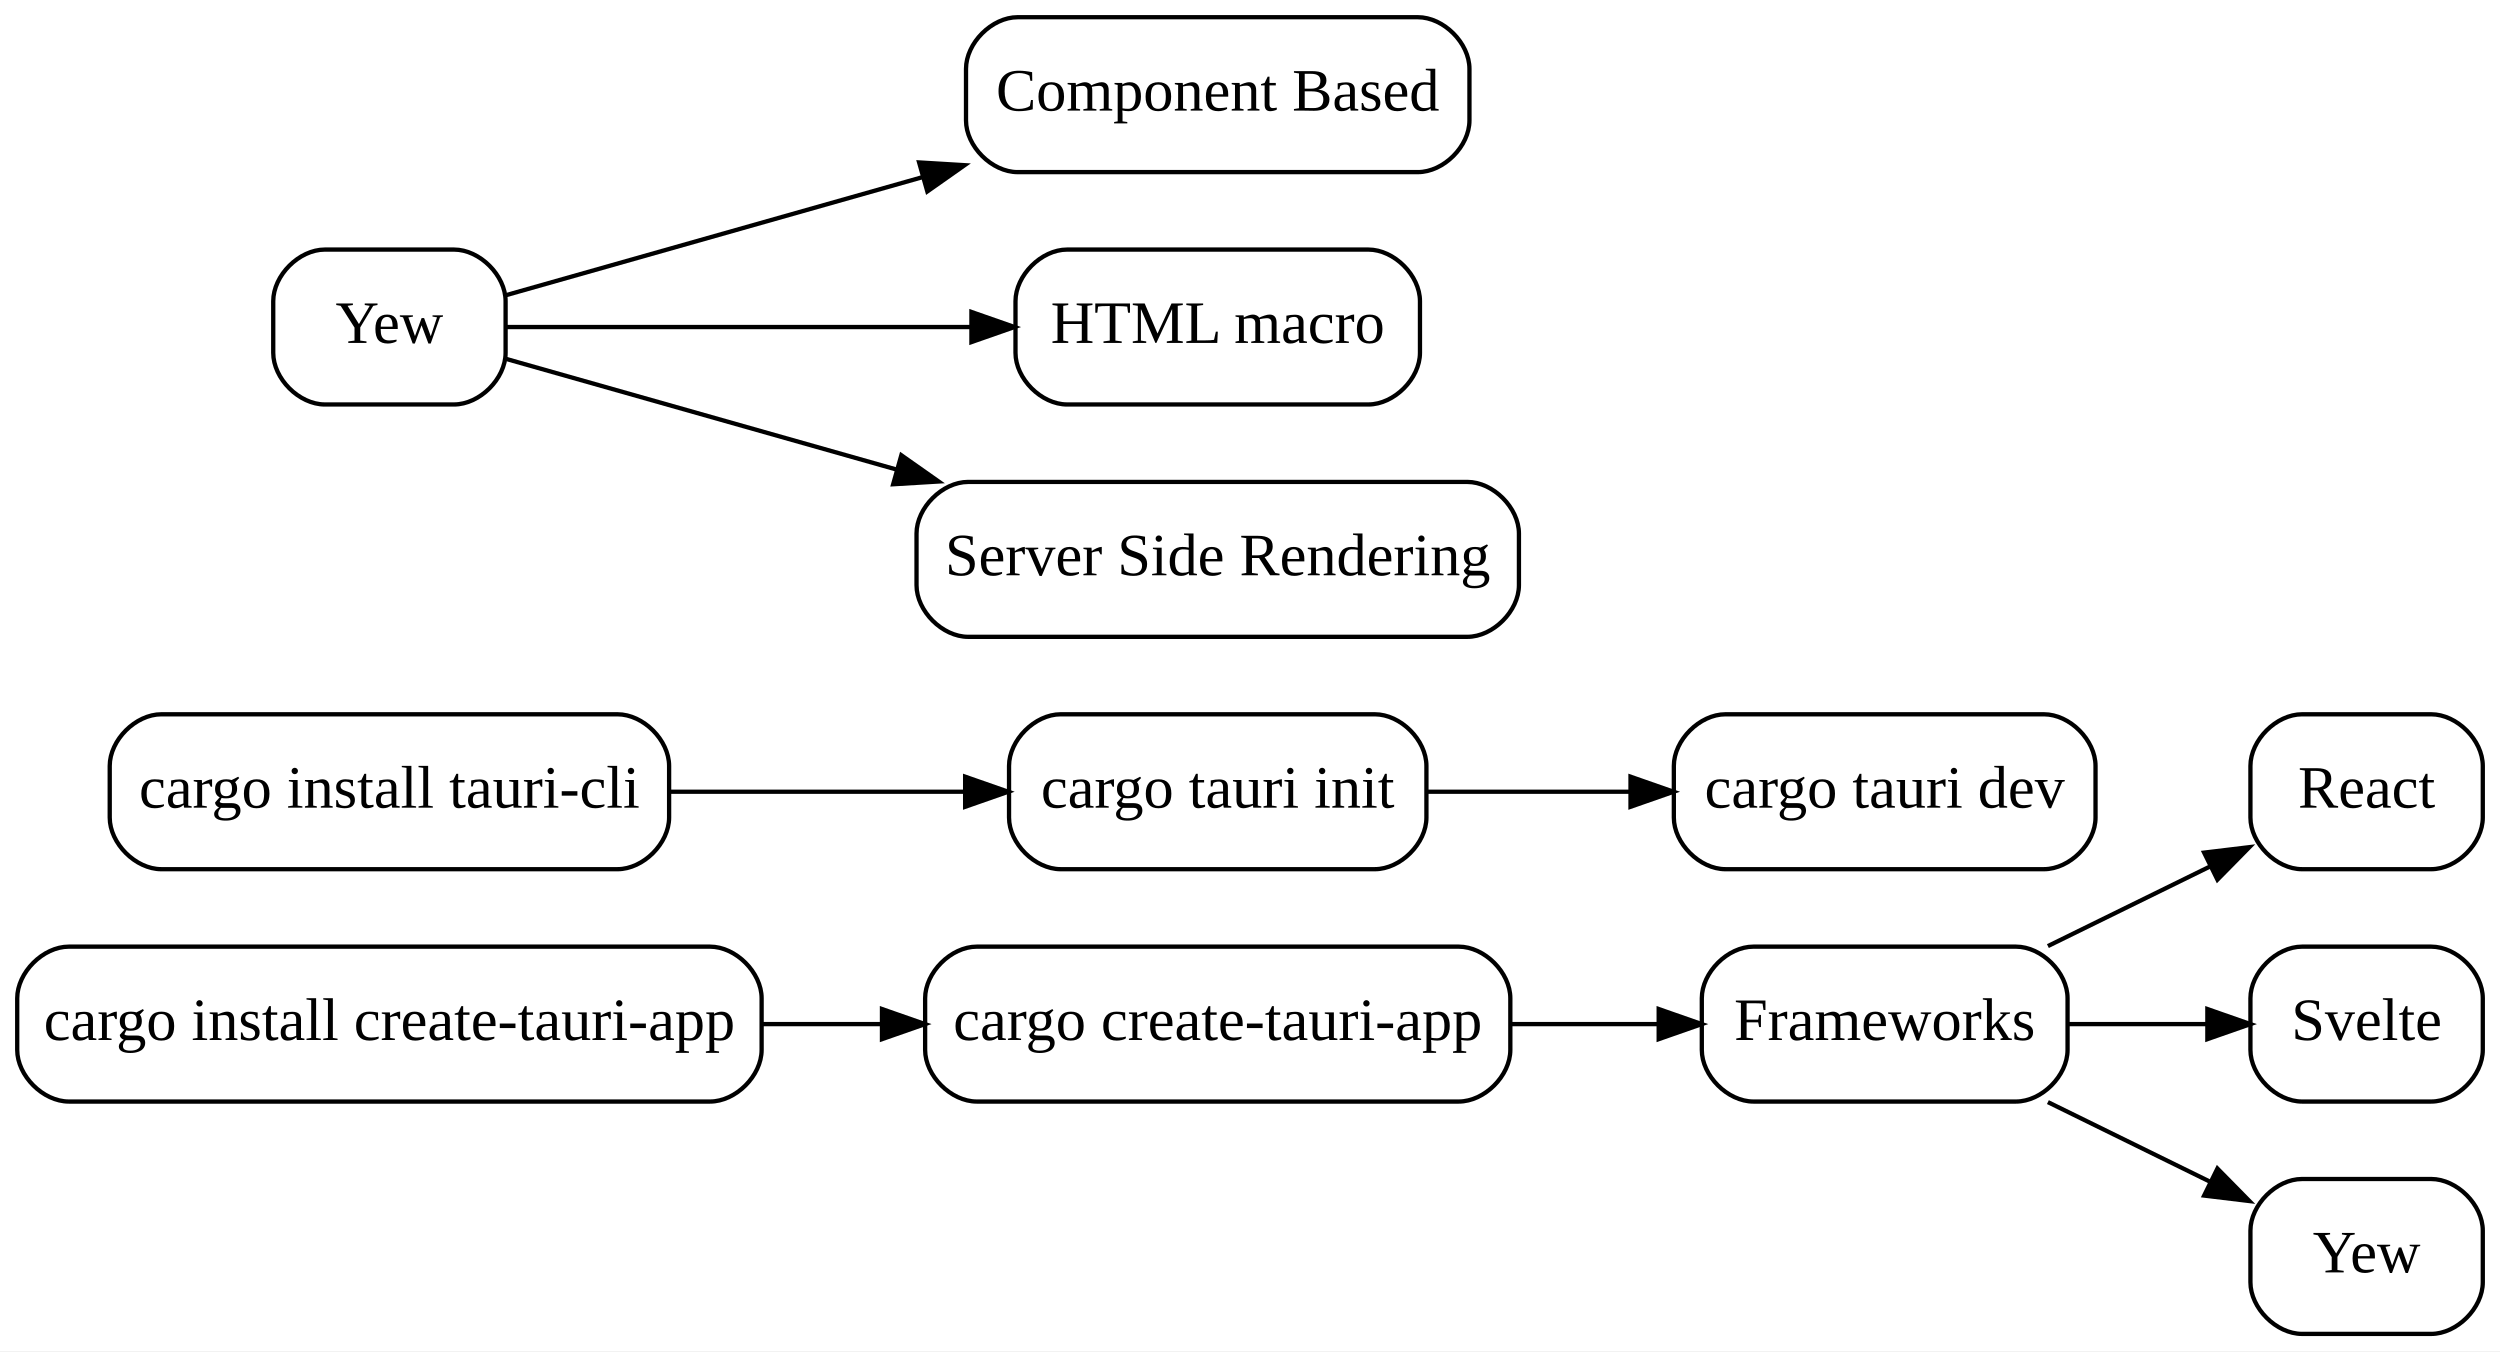
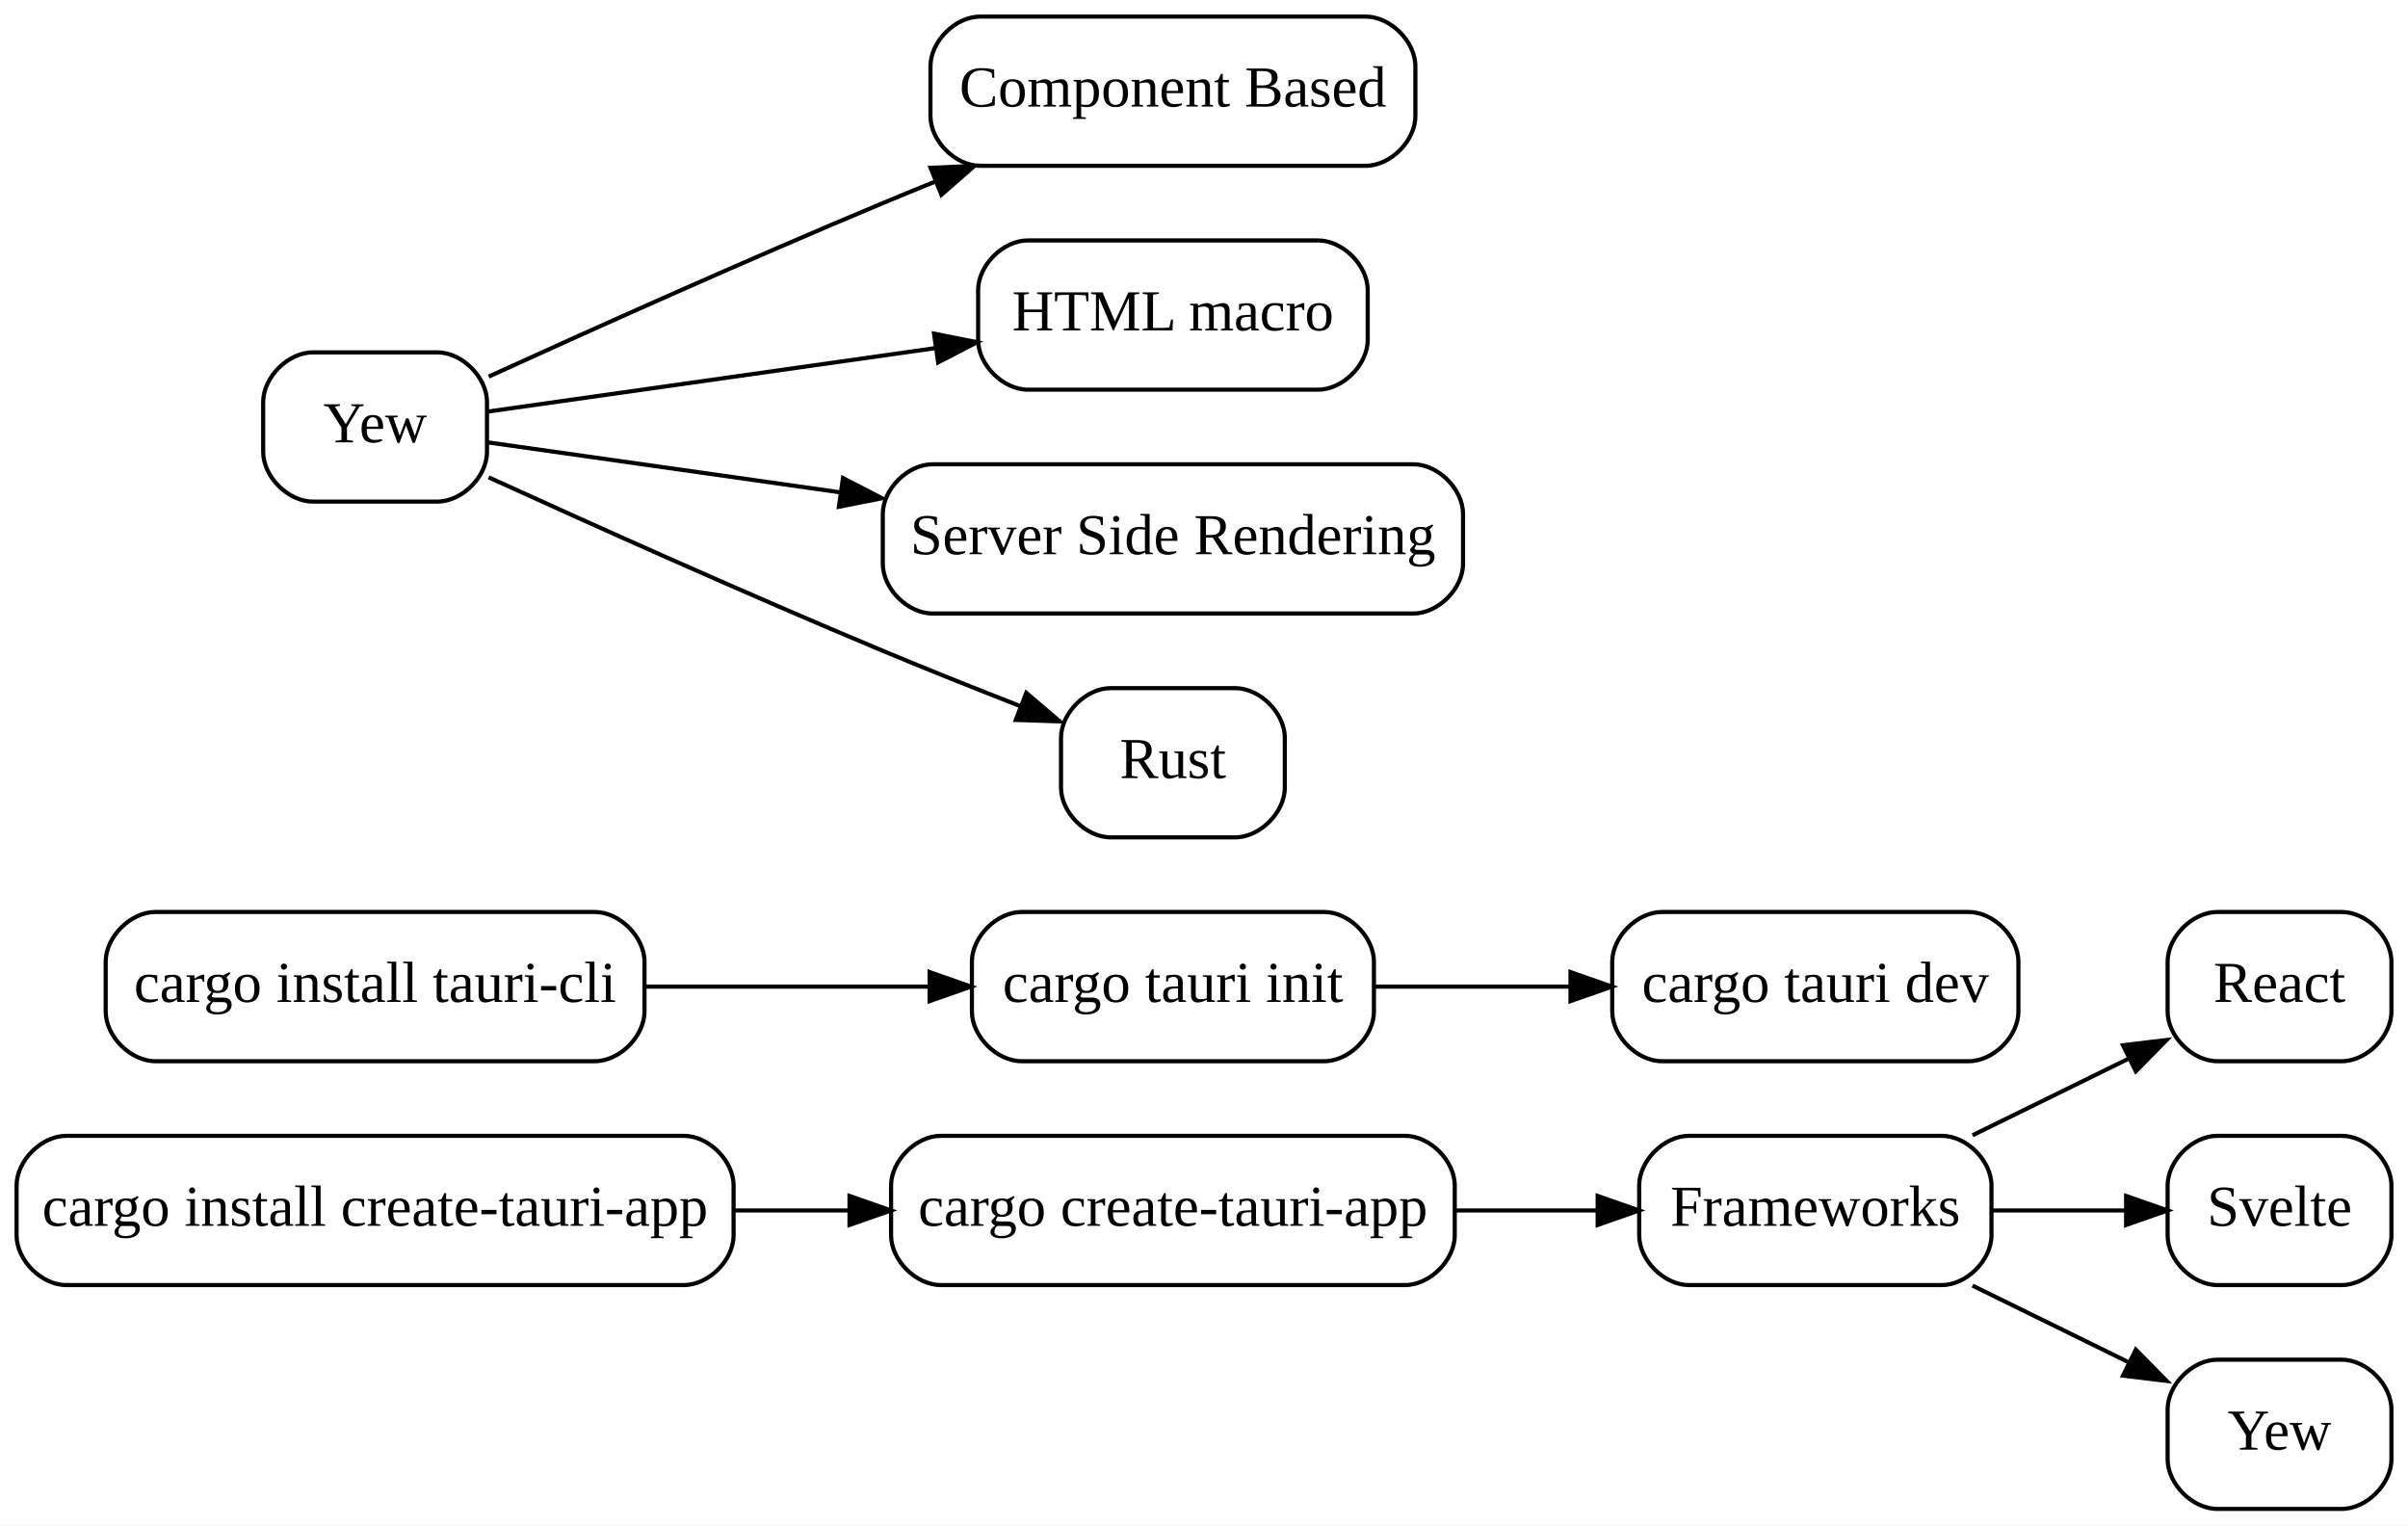
- <svg xmlns="http://www.w3.org/2000/svg" width="581pt" height="314pt" viewBox="0.00 0.00 581.00 314.00">
-   <g id="graph0" class="graph" transform="scale(1 1) rotate(0) translate(4 310)">
-     <polygon fill="white" stroke="transparent" points="-4,4 -4,-310 577,-310 577,4 -4,4" />
+ <svg xmlns="http://www.w3.org/2000/svg" width="581pt" height="368pt" viewBox="0.00 0.00 581.00 368.00">
+   <g id="graph0" class="graph" transform="scale(1 1) rotate(0) translate(4 364)">
+     <polygon fill="white" stroke="transparent" points="-4,4 -4,-364 577,-364 577,4 -4,4" />
    <g id="node1" class="node">
      <path fill="none" stroke="black" d="M161,-90C161,-90 12,-90 12,-90 6,-90 0,-84 0,-78 0,-78 0,-66 0,-66 0,-60 6,-54 12,-54 12,-54 161,-54 161,-54 167,-54 173,-60 173,-66 173,-66 173,-78 173,-78 173,-84 167,-90 161,-90" />
      <text text-anchor="middle" x="86.5" y="-68.3" font-family="Times New Roman,serif" font-size="14.00">cargo install create-tauri-app</text>
    </g>
    <g id="node2" class="node">
      <path fill="none" stroke="black" d="M335,-90C335,-90 223,-90 223,-90 217,-90 211,-84 211,-78 211,-78 211,-66 211,-66 211,-60 217,-54 223,-54 223,-54 335,-54 335,-54 341,-54 347,-60 347,-66 347,-66 347,-78 347,-78 347,-84 341,-90 335,-90" />
      <text text-anchor="middle" x="279" y="-68.3" font-family="Times New Roman,serif" font-size="14.00">cargo create-tauri-app</text>
    </g>
    <g id="edge1" class="edge">
      <path fill="none" stroke="black" d="M173.28,-72C182.46,-72 191.76,-72 200.84,-72" />
      <polygon fill="black" stroke="black" points="200.97,-75.5 210.97,-72 200.97,-68.5 200.97,-75.5" />
    </g>
    <g id="node3" class="node">
      <path fill="none" stroke="black" d="M464.5,-90C464.5,-90 403.5,-90 403.5,-90 397.5,-90 391.5,-84 391.5,-78 391.5,-78 391.5,-66 391.5,-66 391.5,-60 397.5,-54 403.5,-54 403.5,-54 464.5,-54 464.5,-54 470.5,-54 476.5,-60 476.5,-66 476.5,-66 476.5,-78 476.5,-78 476.5,-84 470.5,-90 464.5,-90" />
      <text text-anchor="middle" x="434" y="-68.3" font-family="Times New Roman,serif" font-size="14.00">Frameworks</text>
    </g>
    <g id="edge2" class="edge">
      <path fill="none" stroke="black" d="M347.11,-72C358.55,-72 370.27,-72 381.23,-72" />
      <polygon fill="black" stroke="black" points="381.48,-75.5 391.48,-72 381.48,-68.5 381.48,-75.5" />
    </g>
    <g id="node4" class="node">
      <path fill="none" stroke="black" d="M561,-144C561,-144 531,-144 531,-144 525,-144 519,-138 519,-132 519,-132 519,-120 519,-120 519,-114 525,-108 531,-108 531,-108 561,-108 561,-108 567,-108 573,-114 573,-120 573,-120 573,-132 573,-132 573,-138 567,-144 561,-144" />
      <text text-anchor="middle" x="546" y="-122.3" font-family="Times New Roman,serif" font-size="14.00">React</text>
    </g>
    <g id="edge3" class="edge">
      <path fill="none" stroke="black" d="M471.93,-90.13C484.05,-96.08 497.48,-102.67 509.49,-108.57" />
      <polygon fill="black" stroke="black" points="508.24,-111.85 518.76,-113.12 511.33,-105.57 508.24,-111.85" />
    </g>
    <g id="node5" class="node">
      <path fill="none" stroke="black" d="M561,-90C561,-90 531,-90 531,-90 525,-90 519,-84 519,-78 519,-78 519,-66 519,-66 519,-60 525,-54 531,-54 531,-54 561,-54 561,-54 567,-54 573,-60 573,-66 573,-66 573,-78 573,-78 573,-84 567,-90 561,-90" />
      <text text-anchor="middle" x="546" y="-68.3" font-family="Times New Roman,serif" font-size="14.00">Svelte</text>
    </g>
    <g id="edge4" class="edge">
      <path fill="none" stroke="black" d="M476.59,-72C487.15,-72 498.42,-72 508.7,-72" />
      <polygon fill="black" stroke="black" points="508.99,-75.5 518.99,-72 508.99,-68.5 508.99,-75.5" />
    </g>
    <g id="node6" class="node">
      <path fill="none" stroke="black" d="M561,-36C561,-36 531,-36 531,-36 525,-36 519,-30 519,-24 519,-24 519,-12 519,-12 519,-6 525,0 531,0 531,0 561,0 561,0 567,0 573,-6 573,-12 573,-12 573,-24 573,-24 573,-30 567,-36 561,-36" />
      <text text-anchor="middle" x="546" y="-14.3" font-family="Times New Roman,serif" font-size="14.00">Yew</text>
    </g>
    <g id="edge5" class="edge">
      <path fill="none" stroke="black" d="M471.93,-53.87C484.05,-47.92 497.48,-41.33 509.49,-35.43" />
      <polygon fill="black" stroke="black" points="511.33,-38.43 518.76,-30.88 508.24,-32.15 511.33,-38.43" />
    </g>
    <g id="node7" class="node">
      <path fill="none" stroke="black" d="M139.5,-144C139.5,-144 33.5,-144 33.5,-144 27.5,-144 21.5,-138 21.5,-132 21.5,-132 21.5,-120 21.5,-120 21.5,-114 27.5,-108 33.5,-108 33.5,-108 139.5,-108 139.5,-108 145.5,-108 151.5,-114 151.5,-120 151.5,-120 151.5,-132 151.5,-132 151.5,-138 145.5,-144 139.5,-144" />
      <text text-anchor="middle" x="86.5" y="-122.3" font-family="Times New Roman,serif" font-size="14.00">cargo install tauri-cli</text>
    </g>
    <g id="node8" class="node">
      <path fill="none" stroke="black" d="M315.5,-144C315.5,-144 242.5,-144 242.5,-144 236.5,-144 230.5,-138 230.5,-132 230.5,-132 230.5,-120 230.5,-120 230.5,-114 236.5,-108 242.5,-108 242.5,-108 315.5,-108 315.5,-108 321.5,-108 327.5,-114 327.5,-120 327.5,-120 327.5,-132 327.5,-132 327.5,-138 321.5,-144 315.5,-144" />
      <text text-anchor="middle" x="279" y="-122.3" font-family="Times New Roman,serif" font-size="14.00">cargo tauri init</text>
    </g>
    <g id="edge6" class="edge">
      <path fill="none" stroke="black" d="M151.73,-126C173.92,-126 198.64,-126 220.28,-126" />
      <polygon fill="black" stroke="black" points="220.3,-129.5 230.3,-126 220.3,-122.5 220.3,-129.5" />
    </g>
    <g id="node9" class="node">
      <path fill="none" stroke="black" d="M471,-144C471,-144 397,-144 397,-144 391,-144 385,-138 385,-132 385,-132 385,-120 385,-120 385,-114 391,-108 397,-108 397,-108 471,-108 471,-108 477,-108 483,-114 483,-120 483,-120 483,-132 483,-132 483,-138 477,-144 471,-144" />
      <text text-anchor="middle" x="434" y="-122.3" font-family="Times New Roman,serif" font-size="14.00">cargo tauri dev</text>
    </g>
    <g id="edge7" class="edge">
      <path fill="none" stroke="black" d="M327.57,-126C342.54,-126 359.24,-126 374.85,-126" />
      <polygon fill="black" stroke="black" points="374.93,-129.5 384.93,-126 374.93,-122.5 374.93,-129.5" />
    </g>
    <g id="node10" class="node">
-       <path fill="none" stroke="black" d="M101.5,-252C101.5,-252 71.5,-252 71.5,-252 65.5,-252 59.5,-246 59.5,-240 59.5,-240 59.5,-228 59.5,-228 59.5,-222 65.5,-216 71.5,-216 71.5,-216 101.5,-216 101.5,-216 107.5,-216 113.5,-222 113.5,-228 113.5,-228 113.5,-240 113.5,-240 113.5,-246 107.5,-252 101.5,-252" />
-       <text text-anchor="middle" x="86.5" y="-230.3" font-family="Times New Roman,serif" font-size="14.00">Yew</text>
+       <path fill="none" stroke="black" d="M101.5,-279C101.5,-279 71.5,-279 71.5,-279 65.5,-279 59.5,-273 59.5,-267 59.5,-267 59.5,-255 59.5,-255 59.5,-249 65.5,-243 71.5,-243 71.5,-243 101.5,-243 101.5,-243 107.5,-243 113.5,-249 113.5,-255 113.5,-255 113.5,-267 113.5,-267 113.5,-273 107.5,-279 101.5,-279" />
+       <text text-anchor="middle" x="86.5" y="-257.3" font-family="Times New Roman,serif" font-size="14.00">Yew</text>
    </g>
    <g id="node11" class="node">
-       <path fill="none" stroke="black" d="M325.5,-306C325.5,-306 232.5,-306 232.5,-306 226.5,-306 220.5,-300 220.5,-294 220.5,-294 220.5,-282 220.5,-282 220.5,-276 226.5,-270 232.5,-270 232.5,-270 325.5,-270 325.5,-270 331.5,-270 337.5,-276 337.5,-282 337.5,-282 337.5,-294 337.5,-294 337.5,-300 331.5,-306 325.5,-306" />
-       <text text-anchor="middle" x="279" y="-284.3" font-family="Times New Roman,serif" font-size="14.00">Component Based</text>
+       <path fill="none" stroke="black" d="M325.5,-360C325.5,-360 232.5,-360 232.5,-360 226.5,-360 220.5,-354 220.5,-348 220.5,-348 220.5,-336 220.5,-336 220.5,-330 226.5,-324 232.5,-324 232.5,-324 325.5,-324 325.5,-324 331.5,-324 337.5,-330 337.5,-336 337.5,-336 337.5,-348 337.5,-348 337.5,-354 331.5,-360 325.5,-360" />
+       <text text-anchor="middle" x="279" y="-338.3" font-family="Times New Roman,serif" font-size="14.00">Component Based</text>
    </g>
    <g id="edge8" class="edge">
-       <path fill="none" stroke="black" d="M113.59,-241.4C138.44,-248.44 176.93,-259.35 210.42,-268.84" />
-       <polygon fill="black" stroke="black" points="209.6,-272.25 220.18,-271.61 211.51,-265.51 209.6,-272.25" />
+       <path fill="none" stroke="black" d="M113.9,-273.15C138.41,-284.32 175.98,-301.21 209,-315 213.12,-316.72 217.39,-318.47 221.69,-320.21" />
+       <polygon fill="black" stroke="black" points="220.53,-323.52 231.12,-323.98 223.14,-317.02 220.53,-323.52" />
    </g>
    <g id="node12" class="node">
-       <path fill="none" stroke="black" d="M314,-252C314,-252 244,-252 244,-252 238,-252 232,-246 232,-240 232,-240 232,-228 232,-228 232,-222 238,-216 244,-216 244,-216 314,-216 314,-216 320,-216 326,-222 326,-228 326,-228 326,-240 326,-240 326,-246 320,-252 314,-252" />
-       <text text-anchor="middle" x="279" y="-230.3" font-family="Times New Roman,serif" font-size="14.00">HTML macro</text>
+       <path fill="none" stroke="black" d="M314,-306C314,-306 244,-306 244,-306 238,-306 232,-300 232,-294 232,-294 232,-282 232,-282 232,-276 238,-270 244,-270 244,-270 314,-270 314,-270 320,-270 326,-276 326,-282 326,-282 326,-294 326,-294 326,-300 320,-306 314,-306" />
+       <text text-anchor="middle" x="279" y="-284.3" font-family="Times New Roman,serif" font-size="14.00">HTML macro</text>
    </g>
    <g id="edge9" class="edge">
-       <path fill="none" stroke="black" d="M113.59,-234C141.23,-234 185.72,-234 221.46,-234" />
-       <polygon fill="black" stroke="black" points="221.76,-237.5 231.76,-234 221.76,-230.5 221.76,-237.5" />
+       <path fill="none" stroke="black" d="M113.59,-264.7C141.23,-268.61 185.72,-274.92 221.46,-279.99" />
+       <polygon fill="black" stroke="black" points="221.37,-283.51 231.76,-281.45 222.35,-276.58 221.37,-283.51" />
    </g>
    <g id="node13" class="node">
-       <path fill="none" stroke="black" d="M337,-198C337,-198 221,-198 221,-198 215,-198 209,-192 209,-186 209,-186 209,-174 209,-174 209,-168 215,-162 221,-162 221,-162 337,-162 337,-162 343,-162 349,-168 349,-174 349,-174 349,-186 349,-186 349,-192 343,-198 337,-198" />
-       <text text-anchor="middle" x="279" y="-176.3" font-family="Times New Roman,serif" font-size="14.00">Server Side Rendering</text>
+       <path fill="none" stroke="black" d="M337,-252C337,-252 221,-252 221,-252 215,-252 209,-246 209,-240 209,-240 209,-228 209,-228 209,-222 215,-216 221,-216 221,-216 337,-216 337,-216 343,-216 349,-222 349,-228 349,-228 349,-240 349,-240 349,-246 343,-252 337,-252" />
+       <text text-anchor="middle" x="279" y="-230.3" font-family="Times New Roman,serif" font-size="14.00">Server Side Rendering</text>
    </g>
    <g id="edge10" class="edge">
-       <path fill="none" stroke="black" d="M113.59,-226.6C136.95,-219.98 172.36,-209.94 204.34,-200.88" />
-       <polygon fill="black" stroke="black" points="205.47,-204.2 214.14,-198.1 203.57,-197.46 205.47,-204.2" />
+       <path fill="none" stroke="black" d="M113.59,-257.3C135.56,-254.19 168.19,-249.56 198.6,-245.25" />
+       <polygon fill="black" stroke="black" points="199.39,-248.68 208.8,-243.81 198.41,-241.75 199.39,-248.68" />
+     </g>
+     <g id="node14" class="node">
+       <path fill="none" stroke="black" d="M294,-198C294,-198 264,-198 264,-198 258,-198 252,-192 252,-186 252,-186 252,-174 252,-174 252,-168 258,-162 264,-162 264,-162 294,-162 294,-162 300,-162 306,-168 306,-174 306,-174 306,-186 306,-186 306,-192 300,-198 294,-198" />
+       <text text-anchor="middle" x="279" y="-176.3" font-family="Times New Roman,serif" font-size="14.00">Rust</text>
+     </g>
+     <g id="edge11" class="edge">
+       <path fill="none" stroke="black" d="M113.9,-248.85C138.41,-237.68 175.98,-220.79 209,-207 219.72,-202.52 231.47,-197.84 242.19,-193.66" />
+       <polygon fill="black" stroke="black" points="243.62,-196.86 251.68,-189.98 241.09,-190.33 243.62,-196.86" />
    </g>
  </g>
</svg>
